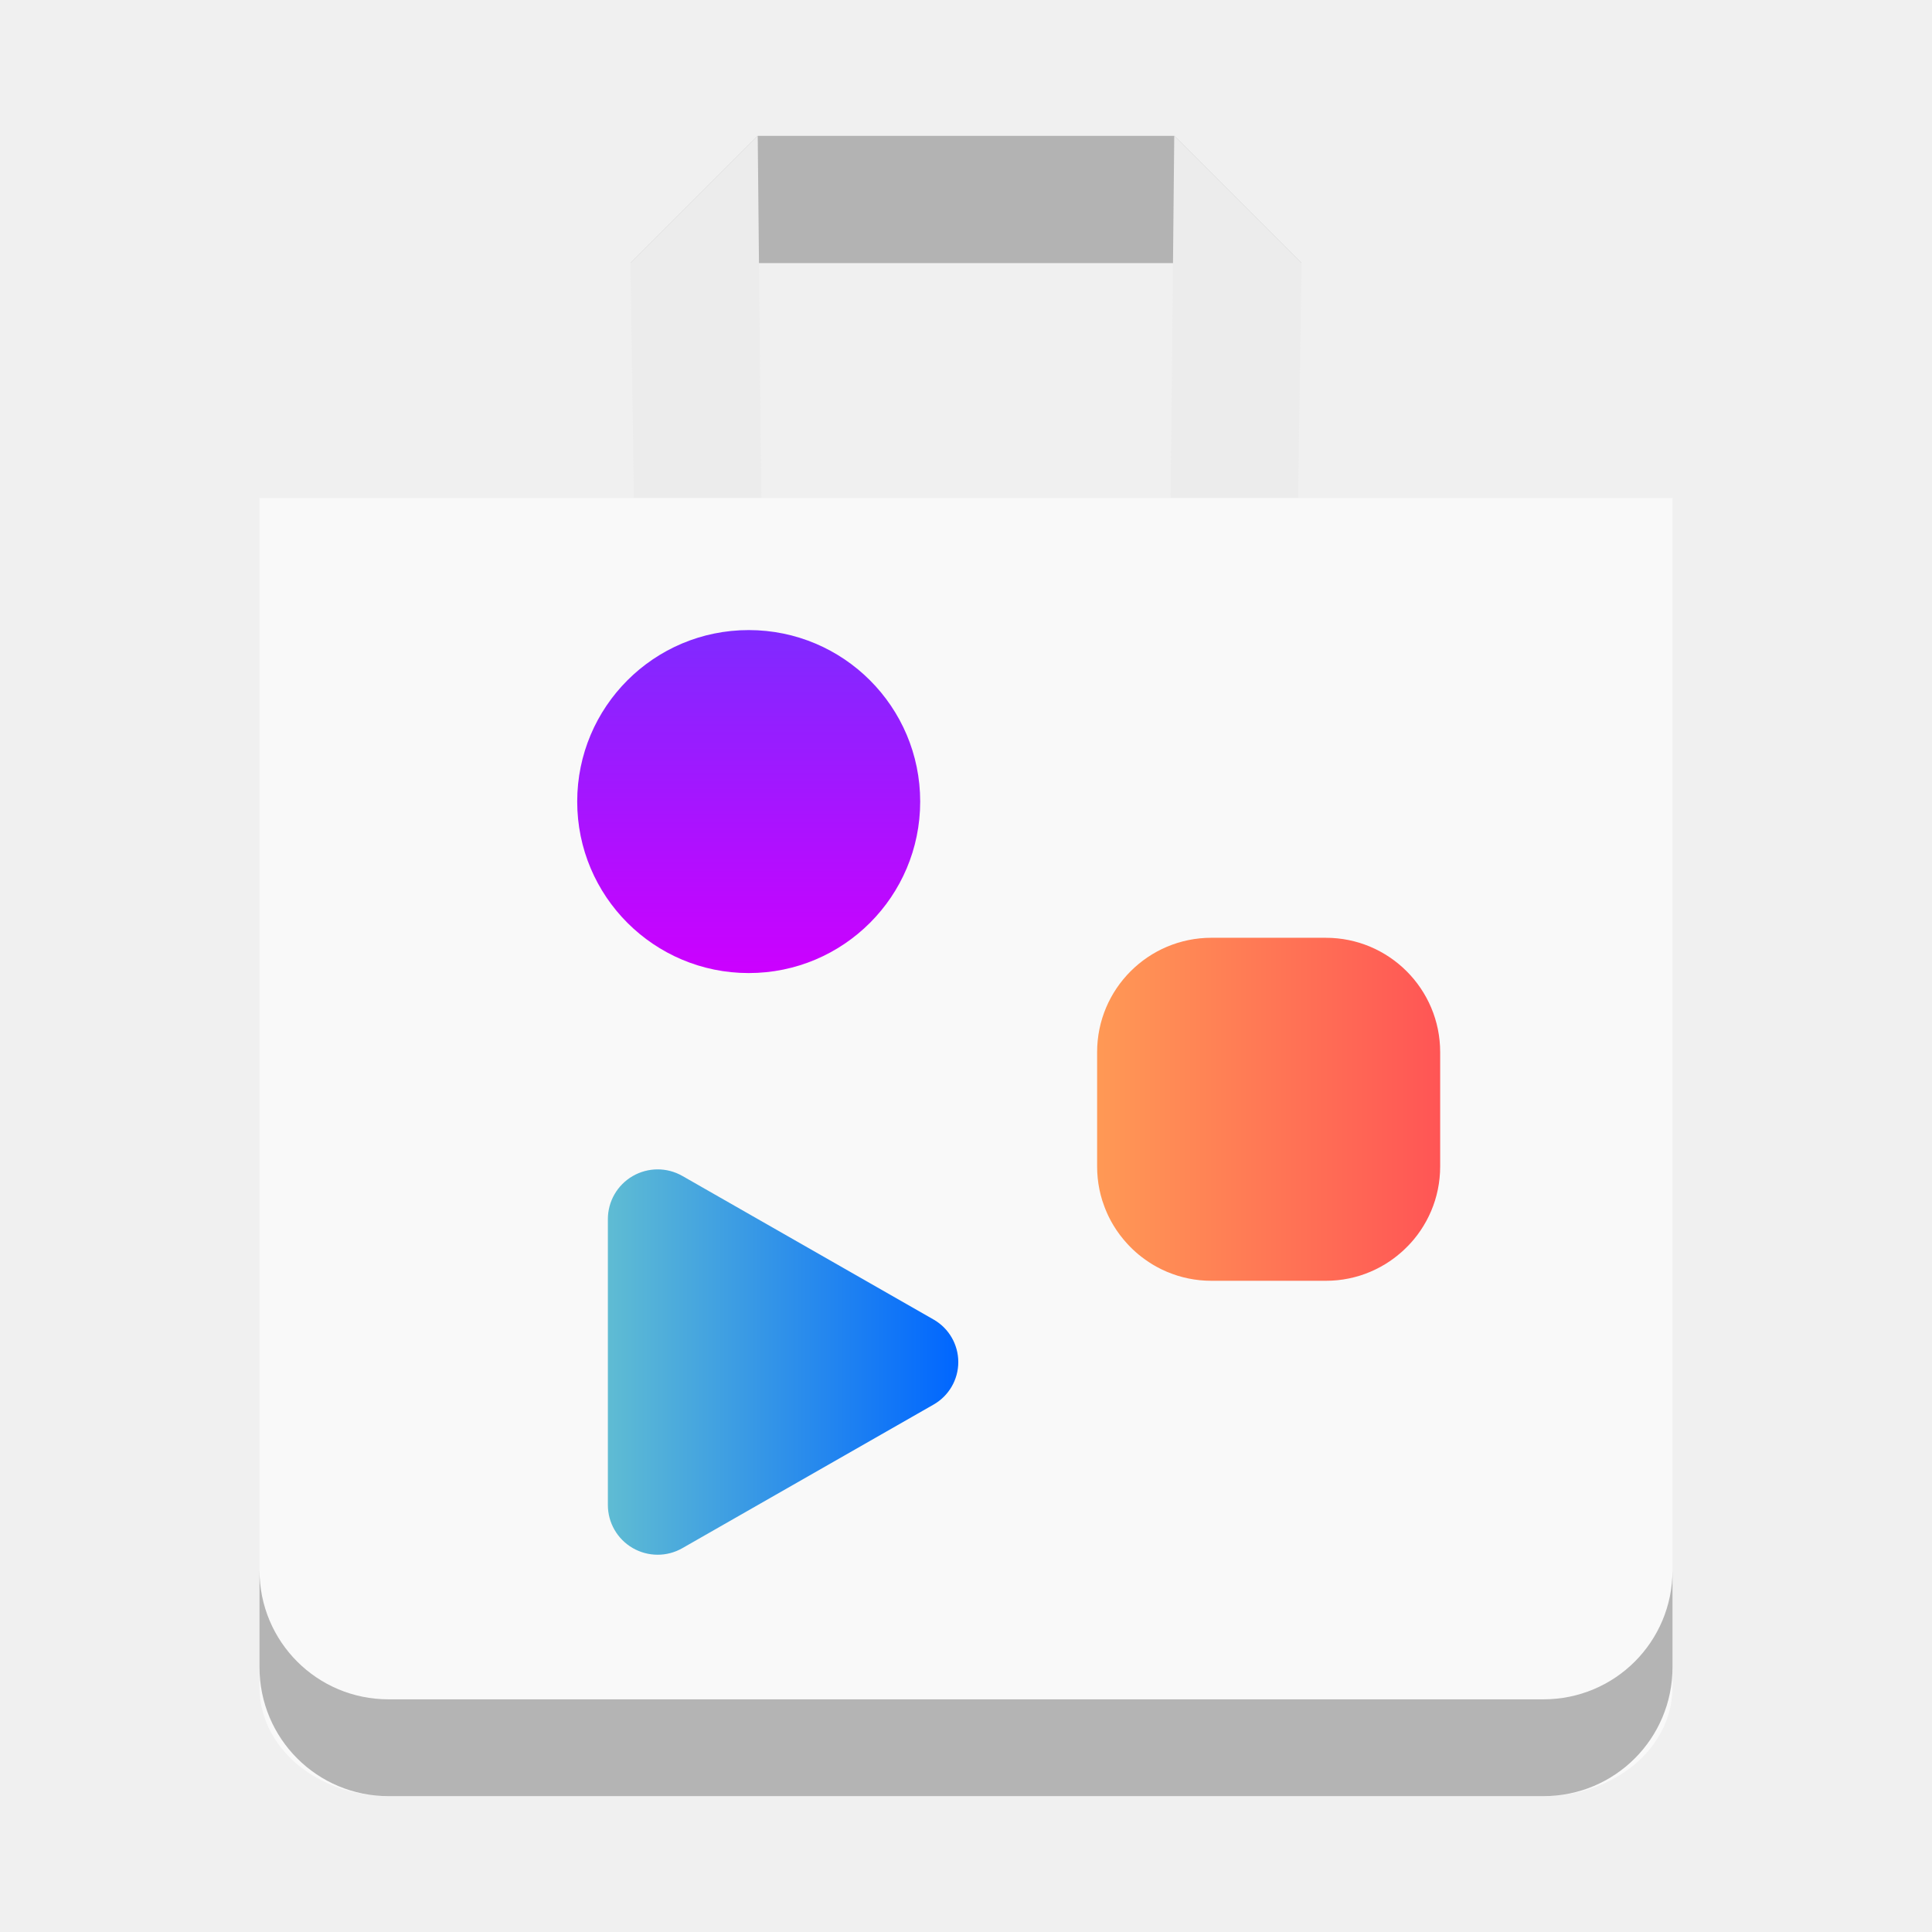
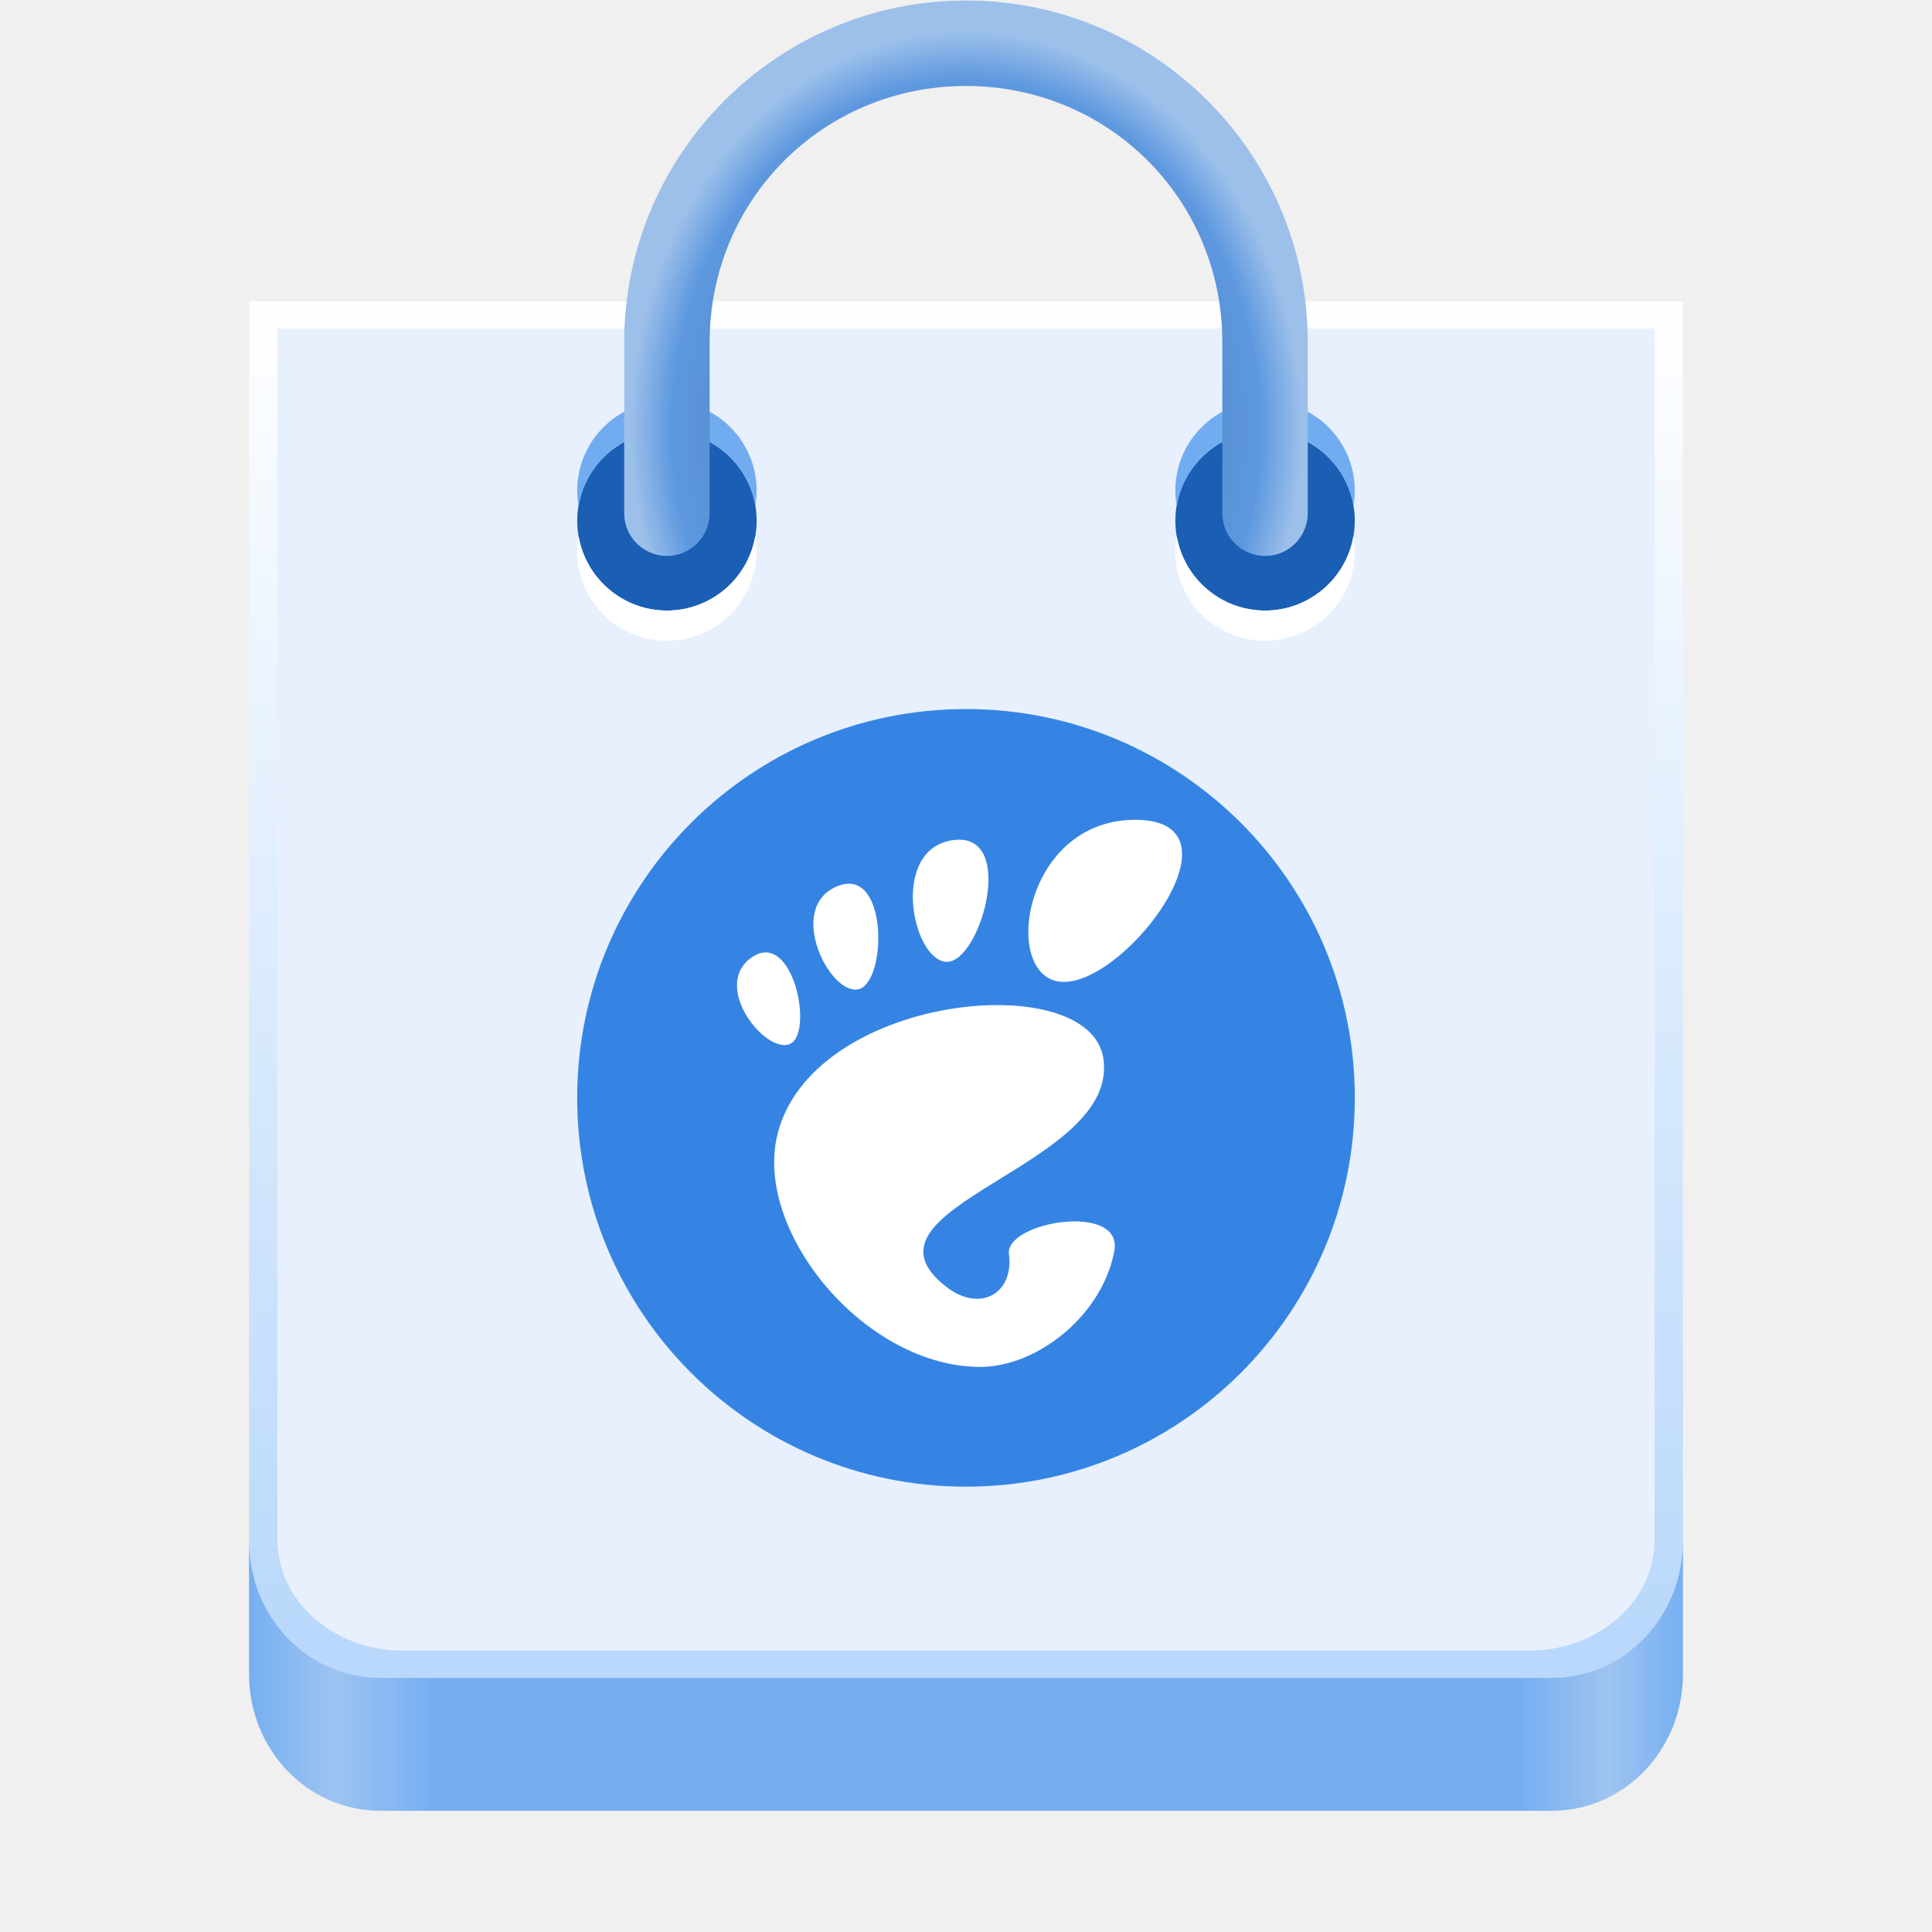
<svg xmlns="http://www.w3.org/2000/svg" xmlns:xlink="http://www.w3.org/1999/xlink" width="128" height="128" viewBox="0 0 128 128" version="1.1" id="svg5" xml:space="preserve">
  <defs id="defs2">
-     <linearGradient id="linearGradient445">
-       <stop style="stop-color:#0066ff;stop-opacity:1" offset="0" id="stop441" />
-       <stop style="stop-color:#5fbcd3;stop-opacity:1" offset="1" id="stop443" />
+     <linearGradient id="linearGradient3811">
+       <stop style="stop-color:#3f6291;stop-opacity:1;" offset="0" id="stop3807" />
+       <stop style="stop-color:#5d98df;stop-opacity:1;" offset="0.877" id="stop512" />
+       <stop style="stop-color:#9cc0ea;stop-opacity:1;" offset="1" id="stop3809" />
    </linearGradient>
-     <linearGradient id="linearGradient437">
-       <stop style="stop-color:#7f2aff;stop-opacity:1" offset="0" id="stop433" />
-       <stop style="stop-color:#cc00ff;stop-opacity:1" offset="1" id="stop435" />
+     <linearGradient id="linearGradient3245">
+       <stop style="stop-color:#ffffff;stop-opacity:1;" offset="0" id="stop3241" />
+       <stop style="stop-color:#b9d8fb;stop-opacity:1;" offset="1" id="stop3243" />
    </linearGradient>
-     <linearGradient id="linearGradient365">
-       <stop style="stop-color:#ff5555;stop-opacity:1" offset="0" id="stop361" />
-       <stop style="stop-color:#ff9955;stop-opacity:1" offset="1" id="stop363" />
+     <linearGradient id="linearGradient1008">
+       <stop style="stop-color:#76aff1;stop-opacity:1;" offset="0" id="stop1004" />
+       <stop style="stop-color:#9ec4f1;stop-opacity:1;" offset="0.06" id="stop1566" />
+       <stop style="stop-color:#76aff1;stop-opacity:1;" offset="0.126" id="stop1568" />
+       <stop style="stop-color:#76aff1;stop-opacity:1;" offset="0.888" id="stop1572" />
+       <stop style="stop-color:#9ec4f1;stop-opacity:1;" offset="0.948" id="stop1570" />
+       <stop style="stop-color:#76aff1;stop-opacity:1;" offset="1" id="stop1006" />
    </linearGradient>
    <linearGradient y2="236" x2="96" y1="236" x1="32" gradientTransform="translate(604.8168,170.5864)" gradientUnits="userSpaceOnUse" id="linearGradient1099" xlink:href="#linearGradient1036" />
    <linearGradient id="linearGradient1036">
      <stop id="stop1032" offset="0" style="stop-color:#d5d3cf;stop-opacity:1;" />
      <stop id="stop1034" offset="1" style="stop-color:#f6f5f4;stop-opacity:1" />
    </linearGradient>
    <radialGradient r="32" fy="-76" fx="-244" cy="-76" cx="-244" gradientTransform="matrix(0.8833333,0,0,0.8833333,-460.3502,463.1197)" gradientUnits="userSpaceOnUse" id="radialGradient1103" xlink:href="#linearGradient1069" />
    <linearGradient id="linearGradient1069">
      <stop id="stop1065" offset="0" style="stop-color:#d5d3cf;stop-opacity:1" />
      <stop id="stop1067-1" offset="1" style="stop-color:#949390;stop-opacity:1" />
    </linearGradient>
    <linearGradient gradientUnits="userSpaceOnUse" y2="232" x2="64" y1="262.5" x1="64" id="linearGradient1027" xlink:href="#linearGradient1025" gradientTransform="translate(-470.5864,432.8168)" />
    <linearGradient id="linearGradient1025">
      <stop id="stop1021" offset="0" style="stop-color:#9a9996;stop-opacity:1" />
      <stop id="stop1023" offset="1" style="stop-color:#77767b;stop-opacity:1" />
    </linearGradient>
    <clipPath clipPathUnits="userSpaceOnUse" id="clipPath1609-7">
      <path id="path1611-5" d="m 252,116 28,-28 v -8 h -36 v 36 z" style="fill:#e74747;stroke:none;stroke-width:0.25px;stroke-linecap:butt;stroke-linejoin:miter;stroke-opacity:1" />
    </clipPath>
    <clipPath clipPathUnits="userSpaceOnUse" id="clipPath961">
      <rect style="fill:#00c853;stroke:none;stroke-width:0.529" id="rect963" width="541.867" height="541.867" x="1.4210855e-14" y="2.717972e-05" rx="79.375" ry="79.375" />
    </clipPath>
    <linearGradient id="d">
      <stop offset="0" stop-color="#f9f06b" id="stop865" />
      <stop offset="1" stop-color="#f6d32d" id="stop867" />
    </linearGradient>
    <linearGradient id="e">
      <stop offset="0" stop-color="#2dc0af" id="stop870" />
      <stop offset="1" stop-color="#5ed9cb" id="stop872" />
    </linearGradient>
    <linearGradient id="f">
      <stop offset="0" stop-color="#fff" id="stop875" />
      <stop offset="1" stop-color="#fff" stop-opacity="0" id="stop877" />
    </linearGradient>
    <linearGradient id="g">
      <stop offset="0" stop-color="#2dc0af" id="stop880" />
      <stop offset="1" stop-color="#3584e4" id="stop882" />
    </linearGradient>
    <linearGradient id="h">
      <stop offset="0" stop-color="#c061cb" id="stop885" />
      <stop offset="1" stop-color="#8f58c8" id="stop887" />
    </linearGradient>
    <linearGradient xlink:href="#d" id="m" gradientUnits="userSpaceOnUse" x1="529.288" y1="441.731" x2="543.341" y2="408.599" gradientTransform="translate(-461.557,-35.819)" />
    <linearGradient xlink:href="#e" id="l" gradientUnits="userSpaceOnUse" x1="529.288" y1="441.731" x2="543.341" y2="408.599" gradientTransform="rotate(-120,320.2,508.254)" />
    <linearGradient xlink:href="#f" id="k" x1="56" y1="252" x2="0" y2="244" gradientUnits="userSpaceOnUse" gradientTransform="translate(42.443,122.181)" />
    <linearGradient gradientTransform="translate(42.443,122.181)" xlink:href="#g" id="j" x1="64" y1="260" x2="80" y2="220" gradientUnits="userSpaceOnUse" />
    <linearGradient gradientTransform="translate(42.443,122.181)" xlink:href="#h" id="i" x1="32" y1="239.25" x2="56" y2="196" gradientUnits="userSpaceOnUse" />
    <clipPath clipPathUnits="userSpaceOnUse" id="clipPath1891">
      <rect style="fill:#b3b3b3;stroke:none;stroke-width:0.529" id="rect1893" width="541.867" height="541.867" x="2.2119139e-06" y="4.8096284e-05" rx="79.375" ry="79.375" />
    </clipPath>
-     <linearGradient xlink:href="#linearGradient437" id="linearGradient439" x1="88.02" y1="33.453" x2="88.02" y2="57.453" gradientUnits="userSpaceOnUse" gradientTransform="matrix(-0.8857024,0,0,0.8857024,128.4922,15.79838)" />
-     <linearGradient xlink:href="#linearGradient445" id="linearGradient447" x1="75.5" y1="77.453" x2="100.02" y2="77.453" gradientUnits="userSpaceOnUse" gradientTransform="matrix(-0.8857024,0,0,0.8857024,130.3927,22.19074)" />
-     <linearGradient xlink:href="#linearGradient365" id="linearGradient252" gradientUnits="userSpaceOnUse" gradientTransform="matrix(-0.8857024,0,0,0.8857024,135.9138,20.69716)" x1="48.02" y1="61.453" x2="72.02" y2="61.453" />
+     <linearGradient id="linearGradient1494">
+       <stop id="stop1490" offset="0" style="stop-color:#babdb6;stop-opacity:1;" />
+       <stop id="stop1492" offset="1" style="stop-color:#babdb6;stop-opacity:0;" />
+     </linearGradient>
+     <linearGradient gradientUnits="userSpaceOnUse" y2="20" x2="280" y1="172" x1="280" id="linearGradient1496" xlink:href="#linearGradient1494" />
+     <linearGradient xlink:href="#linearGradient968" id="linearGradient970" x1="1.573" y1="7.83" x2="14.573" y2="7.83" gradientUnits="userSpaceOnUse" gradientTransform="matrix(2.332699,0,0,2.332699,46.1743,59.62683)" />
+     <linearGradient id="linearGradient968">
+       <stop style="stop-color:#ffffff;stop-opacity:1;" offset="0" id="stop966" />
+     </linearGradient>
+     <linearGradient xlink:href="#linearGradient1008" id="linearGradient1010" x1="17.191" y1="112.081" x2="110.809" y2="112.081" gradientUnits="userSpaceOnUse" gradientTransform="matrix(1.014771,0,0,1.001989,-0.2539336,6.74494)" />
+     <linearGradient xlink:href="#linearGradient3245" id="linearGradient3247" x1="-16.124" y1="27.233" x2="-16.124" y2="116.027" gradientUnits="userSpaceOnUse" gradientTransform="matrix(1.014771,0,0,1.001989,80.92774,-0.05566419)" />
+     <radialGradient xlink:href="#linearGradient3811" id="radialGradient3813" cx="64" cy="35.971" fx="64" fy="35.971" r="22.645" gradientTransform="matrix(0.9824027,0,-1.8547524e-8,1.163093,1.126226,-8.969068)" gradientUnits="userSpaceOnUse" />
  </defs>
  <g id="layer2">
-     <path id="rect1439" style="fill:#b3b3b3;stroke-width:2.389" d="M 50.201,9 41.77,17.431 H 86.23 L 77.799,9 Z" />
-     <path id="rect1435" style="fill:#ececec;stroke-width:1.801" d="m 50.201,9 -8.431,8.431 0.249,16.86 h 8.431 z" />
-     <path id="rect1437" style="fill:#ececec;stroke-width:1.801" d="M 77.797,9 77.548,34.291 h 8.433 l 0.249,-16.86 -8.431,-8.431 z" />
-     <path id="rect1847" style="fill:#f9f9f9;fill-opacity:0.977;stroke-width:1.517" d="m 17.192,32.995 v 7.217 10.511 61.06 c 0,3.998 3.814,7.217 8.552,7.217 H 102.256 c 4.738,0 8.552,-3.219 8.552,-7.217 V 50.723 40.212 32.995 H 102.256 25.744 Z" />
-     <path id="path1852" style="fill:#b3b3b3;fill-opacity:0.977;stroke-width:1.651" d="m 17.192,104.033 v 6.414 c 0,4.738 3.814,8.552 8.552,8.552 H 102.256 c 4.738,0 8.552,-3.814 8.552,-8.552 v -6.414 c 0,4.738 -3.814,8.552 -8.552,8.552 H 25.744 c -4.738,0 -8.552,-3.814 -8.552,-8.552 z" />
-     <g id="g1015" transform="matrix(1.069041,0,0,1.069041,-4.418635,-6.820116)">
-       <path d="m 50.533,66.684 c 5.871,0 10.628,-4.757 10.628,-10.628 0,-5.871 -4.757,-10.628 -10.628,-10.628 -5.871,0 -10.628,4.757 -10.628,10.628 0,5.871 4.757,10.628 10.628,10.628 z m 0,0" fill="url(#b)" id="path262" style="fill:url(#linearGradient439);stroke-width:0.886" />
-       <path d="m 46.42,79.256 15.569,8.899 c 0.948,0.54 1.533,1.547 1.533,2.636 0,1.09 -0.585,2.097 -1.533,2.636 l -15.569,8.899 c -0.955,0.547 -2.128,0.54 -3.079,-0.01 -0.951,-0.554 -1.536,-1.567 -1.536,-2.668 v -17.714 c 0,-1.1 0.585,-2.114 1.536,-2.667 0.951,-0.55 2.124,-0.557 3.079,-0.01 z m 0,0" fill="url(#c)" id="path264" style="fill:url(#linearGradient447);stroke-width:0.886" />
-       <path id="path250" style="fill:url(#linearGradient252);stroke-width:0.886" d="m 79.212,64.497 c -3.913,0 -7.086,3.173 -7.086,7.086 v 3.24 3.846 c 0,0.489 0.049,0.965 0.143,1.427 v 0.002 c 0.047,0.23 0.106,0.456 0.175,0.677 v 0.002 c 0.004,0.014 0.01,0.028 0.015,0.043 0.007,0.022 0.016,0.044 0.023,0.066 0.036,0.108 0.073,0.215 0.113,0.32 0.018,0.047 0.037,0.093 0.056,0.139 0.055,0.134 0.111,0.266 0.173,0.395 0.1,0.207 0.208,0.407 0.327,0.602 0.244,0.402 0.529,0.777 0.846,1.121 0.005,0.006 0.01,0.012 0.015,0.017 0.216,0.233 0.447,0.453 0.692,0.656 h 0.002 c 0.122,0.101 0.249,0.198 0.378,0.29 0.019,0.014 0.038,0.027 0.058,0.041 0.129,0.091 0.26,0.178 0.395,0.261 0.042,0.026 0.085,0.05 0.128,0.075 0.056,0.032 0.112,0.065 0.169,0.096 h 0.002 c 0.1,0.054 0.201,0.109 0.303,0.158 h 0.002 c 0.103,0.049 0.206,0.096 0.312,0.141 h 0.002 c 0.03,0.013 0.06,0.024 0.09,0.036 0.183,0.074 0.369,0.144 0.56,0.203 0.444,0.138 0.907,0.234 1.384,0.282 0.238,0.024 0.479,0.036 0.724,0.036 h 7.086 c 0.245,0 0.486,-0.012 0.724,-0.036 0.476,-0.048 0.938,-0.144 1.382,-0.282 h 0.002 c 0.221,-0.069 0.438,-0.15 0.649,-0.239 0.212,-0.09 0.419,-0.19 0.619,-0.299 0.201,-0.109 0.397,-0.227 0.585,-0.355 0.155,-0.105 0.305,-0.217 0.451,-0.333 0.095,-0.076 0.189,-0.154 0.28,-0.235 0.044,-0.039 0.089,-0.079 0.132,-0.12 0.03,-0.028 0.058,-0.057 0.088,-0.085 0.067,-0.065 0.134,-0.129 0.199,-0.196 0.124,-0.129 0.243,-0.262 0.357,-0.399 0.144,-0.175 0.281,-0.356 0.408,-0.545 0.127,-0.188 0.245,-0.384 0.355,-0.585 0.109,-0.201 0.209,-0.407 0.299,-0.619 0.359,-0.848 0.557,-1.779 0.557,-2.757 v -3.846 -3.24 c 0,-3.913 -3.173,-7.086 -7.086,-7.086 z" />
+     <g id="g1263" transform="translate(0,-4.454801)">
+       <g transform="rotate(-30,39.64295,512.3515)" id="g1710" />
+       <g id="g3753" transform="translate(-0.691408,-3.5644)">
+         <path id="path1578" style="fill:url(#linearGradient3247);fill-opacity:1;stroke-width:1.573" d="m 17.192,27.986 v 7.652 11.146 64.746 c 0,4.239 3.871,7.652 8.679,7.652 h 77.642 c 4.808,0 8.679,-3.413 8.679,-7.652 V 46.783 35.638 27.986 h -8.679 -77.642 z" />
+         <path id="path1580" style="fill:#e7f0fc;fill-opacity:1;stroke-width:1.511" d="m 19.07,29.788 v 7.35 10.705 62.186 c 0,4.072 3.718,7.35 8.336,7.35 h 74.572 c 4.618,0 8.336,-3.278 8.336,-7.35 V 47.843 37.138 29.788 h -8.336 -74.572 z" />
+         <path id="path1852" style="fill:url(#linearGradient1010);fill-opacity:1;stroke-width:1.713" d="m 17.191,110.112 v 2.004 4.797 2.004 c 0,5.024 3.871,9.069 8.679,9.069 h 77.642 c 4.808,0 8.679,-4.045 8.679,-9.069 v -2.004 -4.797 -2.004 c 0,5.024 -3.871,9.069 -8.679,9.069 H 25.87 c -4.808,0 -8.679,-4.045 -8.679,-9.069 z" />
+       </g>
+       <circle r="5.944" cy="38.962" cx="83.814" id="circle1049" style="fill:#1a5fb4;fill-opacity:1;stroke:none;stroke-width:4.756;stroke-linecap:round;stroke-linejoin:round;stroke-miterlimit:4;stroke-dasharray:none;stroke-dashoffset:0;stroke-opacity:1" />
+       <circle r="5.944" cy="38.962" cx="44.186" id="circle1576" style="fill:#1a5fb4;fill-opacity:1;stroke:none;stroke-width:4.756;stroke-linecap:round;stroke-linejoin:round;stroke-miterlimit:4;stroke-dasharray:none;stroke-dashoffset:0;stroke-opacity:1" />
+       <path id="circle3822" style="fill:#71acf1;fill-opacity:1;stroke:none;stroke-width:4.756;stroke-linecap:round;stroke-linejoin:round;stroke-miterlimit:4;stroke-dasharray:none;stroke-dashoffset:0;stroke-opacity:1" d="m 83.814,31.018 a 5.944,5.944 0 0 0 -5.945,5.943 5.944,5.944 0 0 0 0.094,1 5.944,5.944 0 0 1 5.852,-4.943 5.944,5.944 0 0 1 5.855,4.926 5.944,5.944 0 0 0 0.09,-0.982 5.944,5.944 0 0 0 -5.945,-5.943 z" />
+       <path id="path3896" style="fill:#71acf1;fill-opacity:1;stroke:none;stroke-width:4.756;stroke-linecap:round;stroke-linejoin:round;stroke-miterlimit:4;stroke-dasharray:none;stroke-dashoffset:0;stroke-opacity:1" d="m 44.185,31.018 a 5.944,5.944 0 0 0 -5.945,5.943 5.944,5.944 0 0 0 0.094,1 5.944,5.944 0 0 1 5.852,-4.943 5.944,5.944 0 0 1 5.855,4.926 5.944,5.944 0 0 0 0.09,-0.982 5.944,5.944 0 0 0 -5.945,-5.943 z" />
+       <path style="color:#000000;fill:url(#radialGradient3813);stroke-linecap:round;stroke-linejoin:round;-inkscape-stroke:none" d="m 64,4.488 c -12.496,0 -22.645,10.15 -22.645,22.646 v 11.322 a 2.831,2.831 0 0 0 2.83,2.83 2.831,2.831 0 0 0 2.83,-2.83 V 27.135 c 0,-9.458 7.526,-16.984 16.984,-16.984 9.458,0 16.984,7.526 16.984,16.984 v 11.322 a 2.831,2.831 0 0 0 2.83,2.83 2.831,2.831 0 0 0 2.83,-2.83 V 27.135 C 86.645,14.639 76.496,4.488 64,4.488 Z" id="rect1044" />
+       <g id="g3762" transform="matrix(0.9723864,0,0,0.9723864,0.3579649,1.149414)">
+         <path style="display:inline;fill:#3584e4;fill-opacity:1;stroke:none;stroke-width:0.015;stroke-linecap:butt;stroke-linejoin:miter;stroke-miterlimit:4;stroke-dasharray:none;stroke-dashoffset:0;stroke-opacity:1;marker:none;marker-start:none;marker-mid:none;marker-end:none;paint-order:normal;enable-background:new" d="m 65.449,51.71 c -14.631,0 -26.491,11.861 -26.491,26.491 8e-6,14.631 11.861,26.491 26.491,26.491 14.631,0 26.491,-11.861 26.491,-26.491 C 91.941,63.57 80.08,51.71 65.449,51.71 Z" id="path920" />
+         <path d="m 76.973,59.256 c -7.756,0 -9.209,11.045 -4.847,11.045 4.362,0 12.601,-11.045 4.845,-11.045 z M 64.097,68.932 c 2.321,0.14 4.871,-8.864 0.506,-8.297 -4.364,0.567 -2.83,8.155 -0.506,8.297 z m -10.644,5.596 c 1.652,-0.728 0.21,-7.838 -2.596,-5.902 -2.809,1.941 0.945,6.627 2.596,5.902 z m 4.654,-3.725 c 1.966,-0.399 2.076,-8.465 -1.432,-7.019 -3.508,1.446 -0.532,7.423 1.432,7.021 z m 10.269,18.053 c 0.35,2.664 -1.955,3.98 -4.211,2.263 -7.185,-5.468 11.89,-8.195 10.632,-15.666 -1.043,-6.2 -20.068,-4.292 -22.235,5.412 -1.465,6.562 6.037,15.666 13.866,15.666 3.851,0 8.295,-3.478 9.126,-7.885 0.634,-3.359 -7.469,-2.013 -7.178,0.21 z" fill="#474747" id="path133" style="fill:url(#linearGradient970);fill-opacity:1;stroke-width:2.333" />
+       </g>
+       <g style="fill:url(#linearGradient1496);fill-opacity:1" id="g1480" transform="translate(-151.018,-154.5266)" />
+       <path id="circle3815" style="fill:#ffffff;fill-opacity:1;stroke:none;stroke-width:4.756;stroke-linecap:round;stroke-linejoin:round;stroke-miterlimit:4;stroke-dasharray:none;stroke-dashoffset:0;stroke-opacity:1" d="m 89.67,39.943 a 5.944,5.944 0 0 1 -5.855,4.963 5.944,5.944 0 0 1 -5.852,-4.945 5.944,5.944 0 0 0 -0.094,1 5.944,5.944 0 0 0 5.945,5.945 5.944,5.944 0 0 0 5.945,-5.945 5.944,5.944 0 0 0 -0.09,-1.018 z" />
+       <path id="path3820" style="fill:#ffffff;fill-opacity:1;stroke:none;stroke-width:4.756;stroke-linecap:round;stroke-linejoin:round;stroke-miterlimit:4;stroke-dasharray:none;stroke-dashoffset:0;stroke-opacity:1" d="m 50.04,39.943 a 5.944,5.944 0 0 1 -5.855,4.963 5.944,5.944 0 0 1 -5.852,-4.945 5.944,5.944 0 0 0 -0.094,1 5.944,5.944 0 0 0 5.945,5.945 5.944,5.944 0 0 0 5.945,-5.945 5.944,5.944 0 0 0 -0.09,-1.018 z" />
    </g>
  </g>
</svg>
